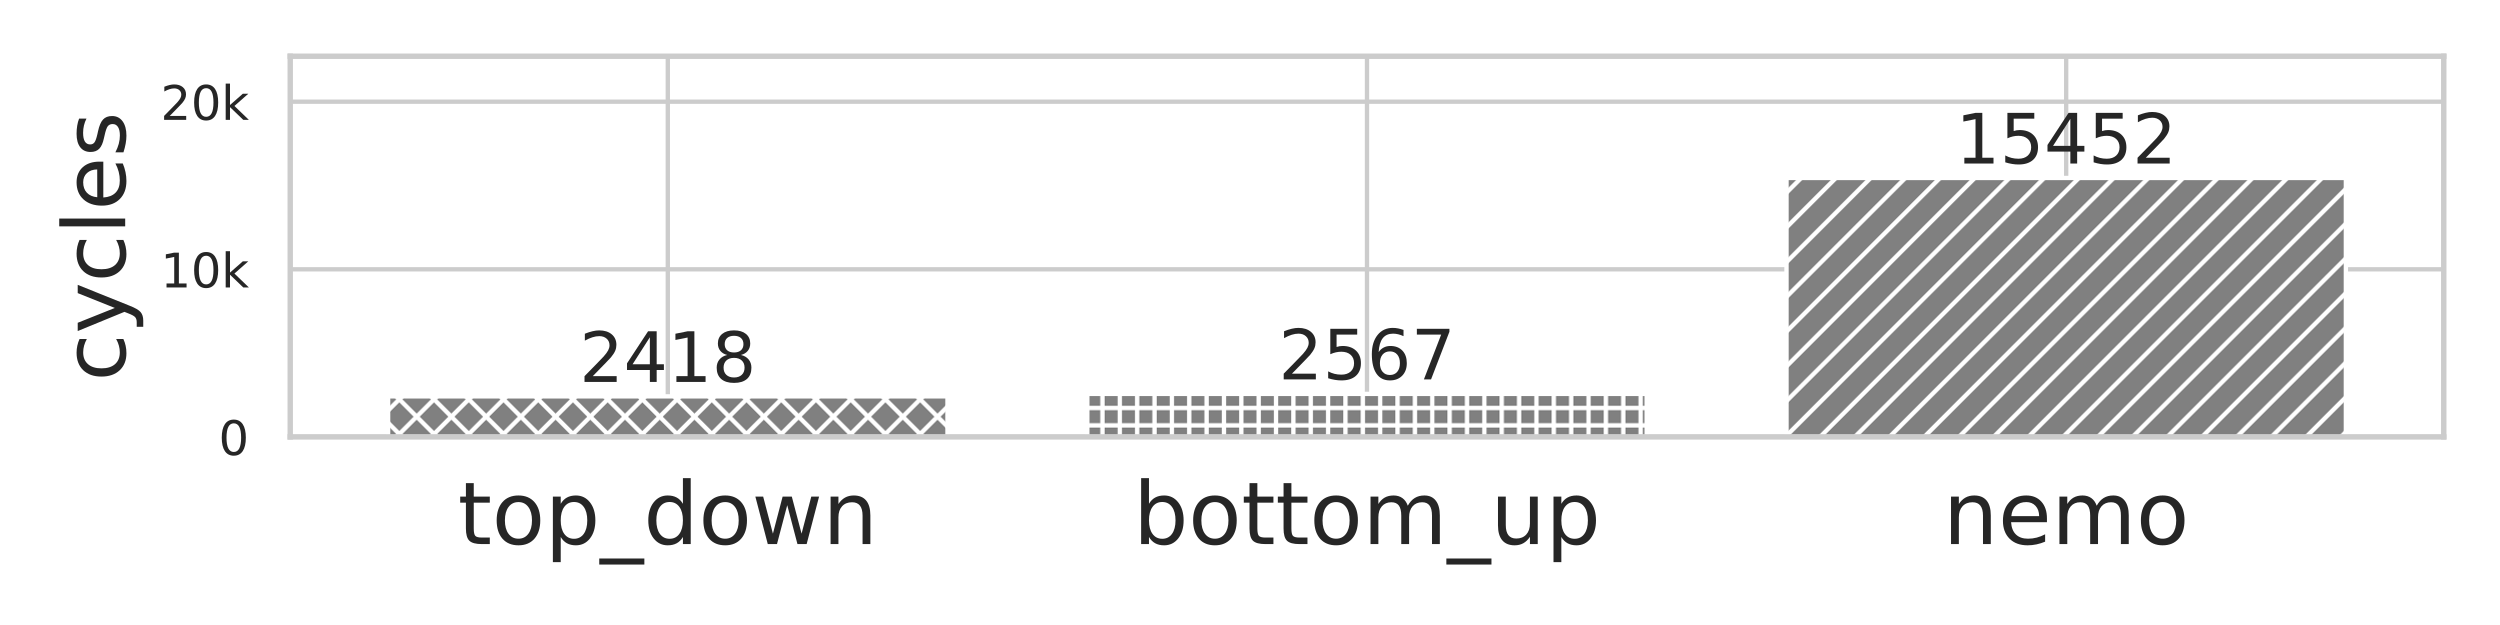
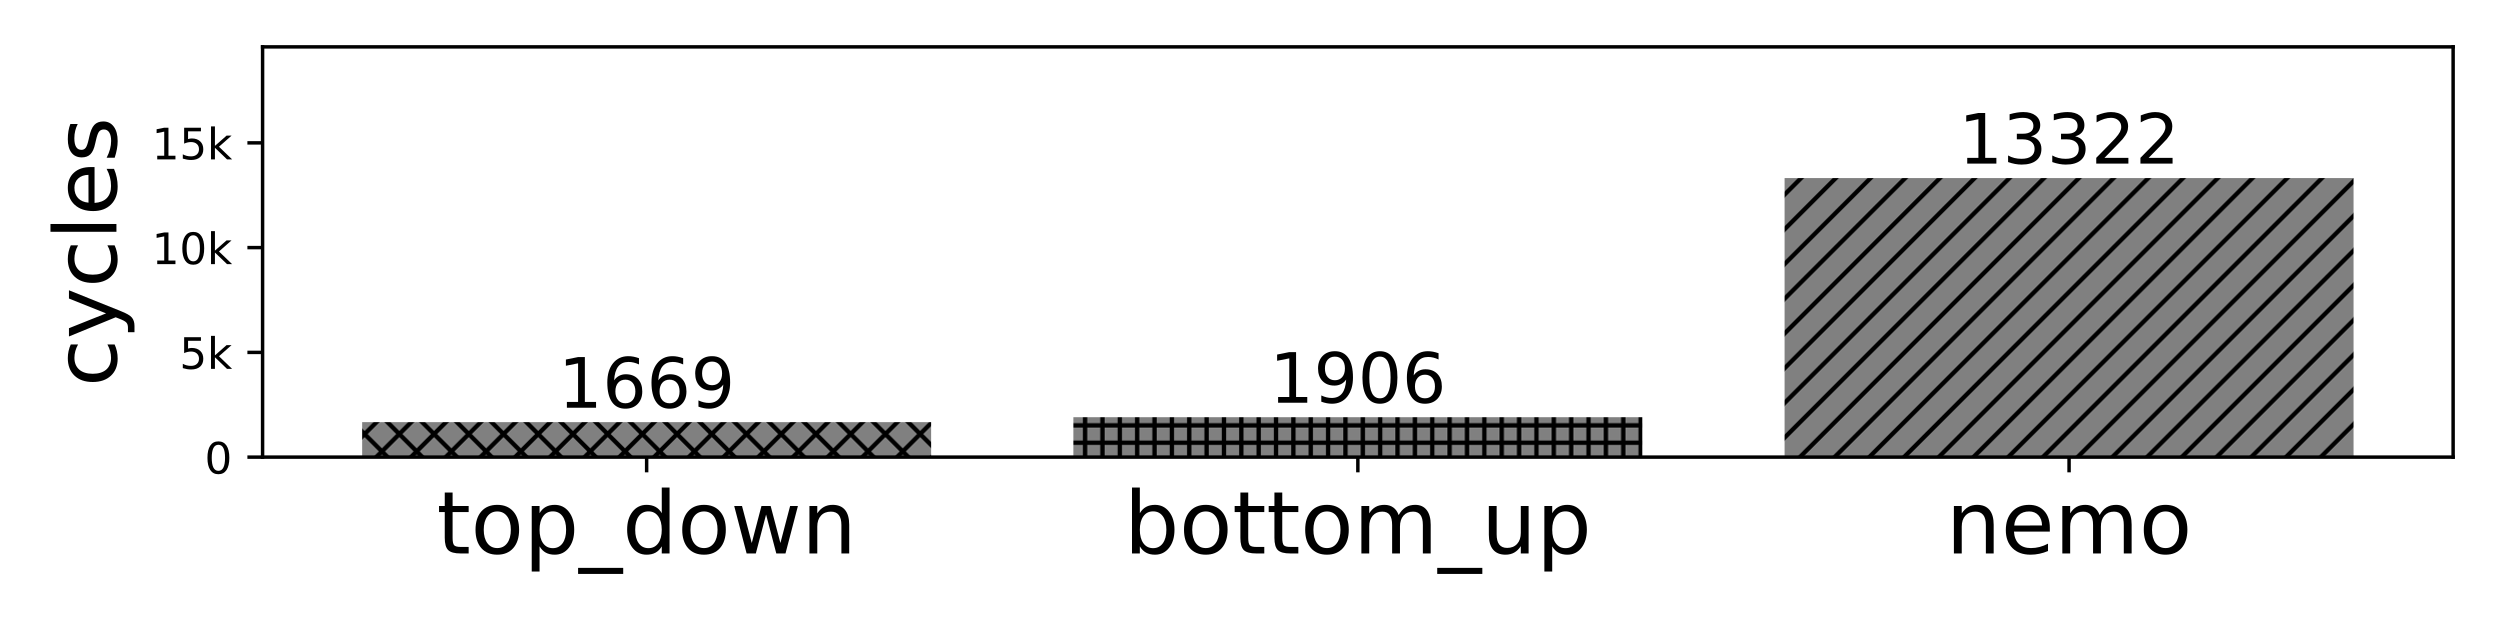
<svg xmlns="http://www.w3.org/2000/svg" xmlns:xlink="http://www.w3.org/1999/xlink" width="576pt" height="144pt" viewBox="0 0 576 144" version="1.1">
  <defs>
    <style type="text/css">*{stroke-linejoin: round; stroke-linecap: butt}</style>
  </defs>
  <g id="figure_1">
    <g id="patch_1">
      <path d="M 0 144  L 576 144  L 576 0  L 0 0  z " style="fill: #ffffff" />
    </g>
    <g id="axes_1">
      <g id="patch_2">
-         <path d="M 66.87 100.66  L 563.04 100.66  L 563.04 12.96  L 66.87 12.96  z " style="fill: #ffffff" />
+         <path d="M 60.5 105.32  L 565.2 105.32  L 565.2 10.8  L 60.5 10.8  z " style="fill: #ffffff" />
+       </g>
+       <g id="patch_3">
+         <path d="M 83.441 105.32  L 214.532 105.32  L 214.532 97.264  L 83.441 97.264  z " clip-path="url(#pf0db7ee547)" style="fill: url(#h18d0859158)" />
+       </g>
+       <g id="patch_4">
+         <path d="M 247.305 105.32  L 378.395 105.32  L 378.395 96.12  L 247.305 96.12  z " clip-path="url(#pf0db7ee547)" style="fill: url(#hfff150d87a)" />
+       </g>
+       <g id="patch_5">
+         <path d="M 411.168 105.32  L 542.259 105.32  L 542.259 41.021  L 411.168 41.021  z " clip-path="url(#pf0db7ee547)" style="fill: url(#h7fda47ec4d)" />
      </g>
      <g id="matplotlib.axis_1">
        <g id="xtick_1">
          <g id="line2d_1">
-             <path d="M 153.861 100.66  L 153.861 12.96  " clip-path="url(#pee67d62924)" style="fill: none; stroke: #cccccc; stroke-linecap: round" />
+             <defs>
+               <path id="m90ba5de376" d="M 0 0  L 0 3.5  " style="stroke: #000000; stroke-width: 0.8" />
+             </defs>
+             <g>
+               <use xlink:href="#m90ba5de376" x="148.986" y="105.32" style="stroke: #000000; stroke-width: 0.8" />
+             </g>
          </g>
          <g id="text_1">
-             <g style="fill: #262626" transform="translate(105.4905 125.3569) scale(0.2 -0.2)">
+             <g transform="translate(100.6161 127.5169) scale(0.2 -0.2)">
              <defs>
                <path id="DejaVuSans-74" d="M 1172 4494  L 1172 3500  L 2356 3500  L 2356 3053  L 1172 3053  L 1172 1153  Q 1172 725 1289 603  Q 1406 481 1766 481  L 2356 481  L 2356 0  L 1766 0  Q 1100 0 847 248  Q 594 497 594 1153  L 594 3053  L 172 3053  L 172 3500  L 594 3500  L 594 4494  L 1172 4494  z " transform="scale(0.015625)" />
                <path id="DejaVuSans-6f" d="M 1959 3097  Q 1497 3097 1228 2736  Q 959 2375 959 1747  Q 959 1119 1226 758  Q 1494 397 1959 397  Q 2419 397 2687 759  Q 2956 1122 2956 1747  Q 2956 2369 2687 2733  Q 2419 3097 1959 3097  z M 1959 3584  Q 2709 3584 3137 3096  Q 3566 2609 3566 1747  Q 3566 888 3137 398  Q 2709 -91 1959 -91  Q 1206 -91 779 398  Q 353 888 353 1747  Q 353 2609 779 3096  Q 1206 3584 1959 3584  z " transform="scale(0.015625)" />
                <path id="DejaVuSans-70" d="M 1159 525  L 1159 -1331  L 581 -1331  L 581 3500  L 1159 3500  L 1159 2969  Q 1341 3281 1617 3432  Q 1894 3584 2278 3584  Q 2916 3584 3314 3078  Q 3713 2572 3713 1747  Q 3713 922 3314 415  Q 2916 -91 2278 -91  Q 1894 -91 1617 61  Q 1341 213 1159 525  z M 3116 1747  Q 3116 2381 2855 2742  Q 2594 3103 2138 3103  Q 1681 3103 1420 2742  Q 1159 2381 1159 1747  Q 1159 1113 1420 752  Q 1681 391 2138 391  Q 2594 391 2855 752  Q 3116 1113 3116 1747  z " transform="scale(0.015625)" />
                <path id="DejaVuSans-5f" d="M 3263 -1063  L 3263 -1509  L -63 -1509  L -63 -1063  L 3263 -1063  z " transform="scale(0.015625)" />
                <path id="DejaVuSans-64" d="M 2906 2969  L 2906 4863  L 3481 4863  L 3481 0  L 2906 0  L 2906 525  Q 2725 213 2448 61  Q 2172 -91 1784 -91  Q 1150 -91 751 415  Q 353 922 353 1747  Q 353 2572 751 3078  Q 1150 3584 1784 3584  Q 2172 3584 2448 3432  Q 2725 3281 2906 2969  z M 947 1747  Q 947 1113 1208 752  Q 1469 391 1925 391  Q 2381 391 2643 752  Q 2906 1113 2906 1747  Q 2906 2381 2643 2742  Q 2381 3103 1925 3103  Q 1469 3103 1208 2742  Q 947 2381 947 1747  z " transform="scale(0.015625)" />
                <path id="DejaVuSans-77" d="M 269 3500  L 844 3500  L 1563 769  L 2278 3500  L 2956 3500  L 3675 769  L 4391 3500  L 4966 3500  L 4050 0  L 3372 0  L 2619 2869  L 1863 0  L 1184 0  L 269 3500  z " transform="scale(0.015625)" />
                <path id="DejaVuSans-6e" d="M 3513 2113  L 3513 0  L 2938 0  L 2938 2094  Q 2938 2591 2744 2837  Q 2550 3084 2163 3084  Q 1697 3084 1428 2787  Q 1159 2491 1159 1978  L 1159 0  L 581 0  L 581 3500  L 1159 3500  L 1159 2956  Q 1366 3272 1645 3428  Q 1925 3584 2291 3584  Q 2894 3584 3203 3211  Q 3513 2838 3513 2113  z " transform="scale(0.015625)" />
              </defs>
              <use xlink:href="#DejaVuSans-74" />
              <use xlink:href="#DejaVuSans-6f" x="39.209" />
              <use xlink:href="#DejaVuSans-70" x="100.391" />
              <use xlink:href="#DejaVuSans-5f" x="163.867" />
              <use xlink:href="#DejaVuSans-64" x="213.867" />
              <use xlink:href="#DejaVuSans-6f" x="277.344" />
              <use xlink:href="#DejaVuSans-77" x="338.525" />
              <use xlink:href="#DejaVuSans-6e" x="420.312" />
            </g>
          </g>
        </g>
        <g id="xtick_2">
          <g id="line2d_2">
-             <path d="M 314.955 100.66  L 314.955 12.96  " clip-path="url(#pee67d62924)" style="fill: none; stroke: #cccccc; stroke-linecap: round" />
+             <g>
+               <use xlink:href="#m90ba5de376" x="312.85" y="105.32" style="stroke: #000000; stroke-width: 0.8" />
+             </g>
          </g>
          <g id="text_2">
-             <g style="fill: #262626" transform="translate(261.1019 125.3569) scale(0.2 -0.2)">
+             <g transform="translate(258.9969 127.5169) scale(0.2 -0.2)">
              <defs>
                <path id="DejaVuSans-62" d="M 3116 1747  Q 3116 2381 2855 2742  Q 2594 3103 2138 3103  Q 1681 3103 1420 2742  Q 1159 2381 1159 1747  Q 1159 1113 1420 752  Q 1681 391 2138 391  Q 2594 391 2855 752  Q 3116 1113 3116 1747  z M 1159 2969  Q 1341 3281 1617 3432  Q 1894 3584 2278 3584  Q 2916 3584 3314 3078  Q 3713 2572 3713 1747  Q 3713 922 3314 415  Q 2916 -91 2278 -91  Q 1894 -91 1617 61  Q 1341 213 1159 525  L 1159 0  L 581 0  L 581 4863  L 1159 4863  L 1159 2969  z " transform="scale(0.015625)" />
                <path id="DejaVuSans-6d" d="M 3328 2828  Q 3544 3216 3844 3400  Q 4144 3584 4550 3584  Q 5097 3584 5394 3201  Q 5691 2819 5691 2113  L 5691 0  L 5113 0  L 5113 2094  Q 5113 2597 4934 2840  Q 4756 3084 4391 3084  Q 3944 3084 3684 2787  Q 3425 2491 3425 1978  L 3425 0  L 2847 0  L 2847 2094  Q 2847 2600 2669 2842  Q 2491 3084 2119 3084  Q 1678 3084 1418 2786  Q 1159 2488 1159 1978  L 1159 0  L 581 0  L 581 3500  L 1159 3500  L 1159 2956  Q 1356 3278 1631 3431  Q 1906 3584 2284 3584  Q 2666 3584 2933 3390  Q 3200 3197 3328 2828  z " transform="scale(0.015625)" />
                <path id="DejaVuSans-75" d="M 544 1381  L 544 3500  L 1119 3500  L 1119 1403  Q 1119 906 1312 657  Q 1506 409 1894 409  Q 2359 409 2629 706  Q 2900 1003 2900 1516  L 2900 3500  L 3475 3500  L 3475 0  L 2900 0  L 2900 538  Q 2691 219 2414 64  Q 2138 -91 1772 -91  Q 1169 -91 856 284  Q 544 659 544 1381  z M 1991 3584  L 1991 3584  z " transform="scale(0.015625)" />
              </defs>
              <use xlink:href="#DejaVuSans-62" />
              <use xlink:href="#DejaVuSans-6f" x="63.477" />
              <use xlink:href="#DejaVuSans-74" x="124.658" />
              <use xlink:href="#DejaVuSans-74" x="163.867" />
              <use xlink:href="#DejaVuSans-6f" x="203.076" />
              <use xlink:href="#DejaVuSans-6d" x="264.258" />
              <use xlink:href="#DejaVuSans-5f" x="361.67" />
              <use xlink:href="#DejaVuSans-75" x="411.67" />
              <use xlink:href="#DejaVuSans-70" x="475.049" />
            </g>
          </g>
        </g>
        <g id="xtick_3">
          <g id="line2d_3">
-             <path d="M 476.049 100.66  L 476.049 12.96  " clip-path="url(#pee67d62924)" style="fill: none; stroke: #cccccc; stroke-linecap: round" />
+             <g>
+               <use xlink:href="#m90ba5de376" x="476.714" y="105.32" style="stroke: #000000; stroke-width: 0.8" />
+             </g>
          </g>
          <g id="text_3">
-             <g style="fill: #262626" transform="translate(447.6992 125.3569) scale(0.2 -0.2)">
+             <g transform="translate(448.3636 127.5169) scale(0.2 -0.2)">
              <defs>
                <path id="DejaVuSans-65" d="M 3597 1894  L 3597 1613  L 953 1613  Q 991 1019 1311 708  Q 1631 397 2203 397  Q 2534 397 2845 478  Q 3156 559 3463 722  L 3463 178  Q 3153 47 2828 -22  Q 2503 -91 2169 -91  Q 1331 -91 842 396  Q 353 884 353 1716  Q 353 2575 817 3079  Q 1281 3584 2069 3584  Q 2775 3584 3186 3129  Q 3597 2675 3597 1894  z M 3022 2063  Q 3016 2534 2758 2815  Q 2500 3097 2075 3097  Q 1594 3097 1305 2825  Q 1016 2553 972 2059  L 3022 2063  z " transform="scale(0.015625)" />
              </defs>
              <use xlink:href="#DejaVuSans-6e" />
              <use xlink:href="#DejaVuSans-65" x="63.379" />
              <use xlink:href="#DejaVuSans-6d" x="124.902" />
              <use xlink:href="#DejaVuSans-6f" x="222.314" />
            </g>
          </g>
        </g>
      </g>
      <g id="matplotlib.axis_2">
        <g id="ytick_1">
          <g id="line2d_4">
-             <path d="M 66.87 100.66  L 563.04 100.66  " clip-path="url(#pee67d62924)" style="fill: none; stroke: #cccccc; stroke-linecap: round" />
+             <defs>
+               <path id="m4af2b7a1d2" d="M 0 0  L -3.5 0  " style="stroke: #000000; stroke-width: 0.8" />
+             </defs>
+             <g>
+               <use xlink:href="#m4af2b7a1d2" x="60.5" y="105.32" style="stroke: #000000; stroke-width: 0.8" />
+             </g>
          </g>
          <g id="text_4">
-             <g style="fill: #262626" transform="translate(50.37125 104.8391) scale(0.11 -0.11)">
+             <g transform="translate(47.1375 109.1192) scale(0.1 -0.1)">
              <defs>
                <path id="DejaVuSans-30" d="M 2034 4250  Q 1547 4250 1301 3770  Q 1056 3291 1056 2328  Q 1056 1369 1301 889  Q 1547 409 2034 409  Q 2525 409 2770 889  Q 3016 1369 3016 2328  Q 3016 3291 2770 3770  Q 2525 4250 2034 4250  z M 2034 4750  Q 2819 4750 3233 4129  Q 3647 3509 3647 2328  Q 3647 1150 3233 529  Q 2819 -91 2034 -91  Q 1250 -91 836 529  Q 422 1150 422 2328  Q 422 3509 836 4129  Q 1250 4750 2034 4750  z " transform="scale(0.015625)" />
              </defs>
              <use xlink:href="#DejaVuSans-30" />
            </g>
          </g>
        </g>
        <g id="ytick_2">
          <g id="line2d_5">
-             <path d="M 66.87 62.049  L 563.04 62.049  " clip-path="url(#pee67d62924)" style="fill: none; stroke: #cccccc; stroke-linecap: round" />
+             <g>
+               <use xlink:href="#m4af2b7a1d2" x="60.5" y="81.186" style="stroke: #000000; stroke-width: 0.8" />
+             </g>
          </g>
          <g id="text_5">
-             <g style="fill: #262626" transform="translate(37.00281 66.22809) scale(0.11 -0.11)">
+             <g transform="translate(41.34687 84.98556) scale(0.1 -0.1)">
+               <defs>
+                 <path id="DejaVuSans-35" d="M 691 4666  L 3169 4666  L 3169 4134  L 1269 4134  L 1269 2991  Q 1406 3038 1543 3061  Q 1681 3084 1819 3084  Q 2600 3084 3056 2656  Q 3513 2228 3513 1497  Q 3513 744 3044 326  Q 2575 -91 1722 -91  Q 1428 -91 1123 -41  Q 819 9 494 109  L 494 744  Q 775 591 1075 516  Q 1375 441 1709 441  Q 2250 441 2565 725  Q 2881 1009 2881 1497  Q 2881 1984 2565 2268  Q 2250 2553 1709 2553  Q 1456 2553 1204 2497  Q 953 2441 691 2322  L 691 4666  z " transform="scale(0.015625)" />
+                 <path id="DejaVuSans-6b" d="M 581 4863  L 1159 4863  L 1159 1991  L 2875 3500  L 3609 3500  L 1753 1863  L 3688 0  L 2938 0  L 1159 1709  L 1159 0  L 581 0  L 581 4863  z " transform="scale(0.015625)" />
+               </defs>
+               <use xlink:href="#DejaVuSans-35" />
+               <use xlink:href="#DejaVuSans-6b" x="63.623" />
+             </g>
+           </g>
+         </g>
+         <g id="ytick_3">
+           <g id="line2d_6">
+             <g>
+               <use xlink:href="#m4af2b7a1d2" x="60.5" y="57.053" style="stroke: #000000; stroke-width: 0.8" />
+             </g>
+           </g>
+           <g id="text_6">
+             <g transform="translate(34.98438 60.85189) scale(0.1 -0.1)">
              <defs>
                <path id="DejaVuSans-31" d="M 794 531  L 1825 531  L 1825 4091  L 703 3866  L 703 4441  L 1819 4666  L 2450 4666  L 2450 531  L 3481 531  L 3481 0  L 794 0  L 794 531  z " transform="scale(0.015625)" />
-                 <path id="DejaVuSans-6b" d="M 581 4863  L 1159 4863  L 1159 1991  L 2875 3500  L 3609 3500  L 1753 1863  L 3688 0  L 2938 0  L 1159 1709  L 1159 0  L 581 0  L 581 4863  z " transform="scale(0.015625)" />
              </defs>
              <use xlink:href="#DejaVuSans-31" />
              <use xlink:href="#DejaVuSans-30" x="63.623" />
              <use xlink:href="#DejaVuSans-6b" x="127.246" />
            </g>
          </g>
        </g>
-         <g id="ytick_3">
-           <g id="line2d_6">
-             <path d="M 66.87 23.438  L 563.04 23.438  " clip-path="url(#pee67d62924)" style="fill: none; stroke: #cccccc; stroke-linecap: round" />
-           </g>
-           <g id="text_6">
-             <g style="fill: #262626" transform="translate(37.00281 27.61704) scale(0.11 -0.11)">
-               <defs>
-                 <path id="DejaVuSans-32" d="M 1228 531  L 3431 531  L 3431 0  L 469 0  L 469 531  Q 828 903 1448 1529  Q 2069 2156 2228 2338  Q 2531 2678 2651 2914  Q 2772 3150 2772 3378  Q 2772 3750 2511 3984  Q 2250 4219 1831 4219  Q 1534 4219 1204 4116  Q 875 4013 500 3803  L 500 4441  Q 881 4594 1212 4672  Q 1544 4750 1819 4750  Q 2544 4750 2975 4387  Q 3406 4025 3406 3419  Q 3406 3131 3298 2873  Q 3191 2616 2906 2266  Q 2828 2175 2409 1742  Q 1991 1309 1228 531  z " transform="scale(0.015625)" />
-               </defs>
-               <use xlink:href="#DejaVuSans-32" />
-               <use xlink:href="#DejaVuSans-30" x="63.623" />
+         <g id="ytick_4">
+           <g id="line2d_7">
+             <g>
+               <use xlink:href="#m4af2b7a1d2" x="60.5" y="32.919" style="stroke: #000000; stroke-width: 0.8" />
+             </g>
+           </g>
+           <g id="text_7">
+             <g transform="translate(34.98438 36.71823) scale(0.1 -0.1)">
+               <use xlink:href="#DejaVuSans-31" />
+               <use xlink:href="#DejaVuSans-35" x="63.623" />
              <use xlink:href="#DejaVuSans-6b" x="127.246" />
            </g>
          </g>
        </g>
-         <g id="text_7">
-           <g style="fill: #262626" transform="translate(28.84344 87.86625) rotate(-90) scale(0.2 -0.2)">
+         <g id="text_8">
+           <g transform="translate(26.825 89.11625) rotate(-90) scale(0.2 -0.2)">
            <defs>
              <path id="DejaVuSans-63" d="M 3122 3366  L 3122 2828  Q 2878 2963 2633 3030  Q 2388 3097 2138 3097  Q 1578 3097 1268 2742  Q 959 2388 959 1747  Q 959 1106 1268 751  Q 1578 397 2138 397  Q 2388 397 2633 464  Q 2878 531 3122 666  L 3122 134  Q 2881 22 2623 -34  Q 2366 -91 2075 -91  Q 1284 -91 818 406  Q 353 903 353 1747  Q 353 2603 823 3093  Q 1294 3584 2113 3584  Q 2378 3584 2631 3529  Q 2884 3475 3122 3366  z " transform="scale(0.015625)" />
              <path id="DejaVuSans-79" d="M 2059 -325  Q 1816 -950 1584 -1140  Q 1353 -1331 966 -1331  L 506 -1331  L 506 -850  L 844 -850  Q 1081 -850 1212 -737  Q 1344 -625 1503 -206  L 1606 56  L 191 3500  L 800 3500  L 1894 763  L 2988 3500  L 3597 3500  L 2059 -325  z " transform="scale(0.015625)" />
              <path id="DejaVuSans-6c" d="M 603 4863  L 1178 4863  L 1178 0  L 603 0  L 603 4863  z " transform="scale(0.015625)" />
              <path id="DejaVuSans-73" d="M 2834 3397  L 2834 2853  Q 2591 2978 2328 3040  Q 2066 3103 1784 3103  Q 1356 3103 1142 2972  Q 928 2841 928 2578  Q 928 2378 1081 2264  Q 1234 2150 1697 2047  L 1894 2003  Q 2506 1872 2764 1633  Q 3022 1394 3022 966  Q 3022 478 2636 193  Q 2250 -91 1575 -91  Q 1294 -91 989 -36  Q 684 19 347 128  L 347 722  Q 666 556 975 473  Q 1284 391 1588 391  Q 1994 391 2212 530  Q 2431 669 2431 922  Q 2431 1156 2273 1281  Q 2116 1406 1581 1522  L 1381 1569  Q 847 1681 609 1914  Q 372 2147 372 2553  Q 372 3047 722 3315  Q 1072 3584 1716 3584  Q 2034 3584 2315 3537  Q 2597 3491 2834 3397  z " transform="scale(0.015625)" />
            </defs>
            <use xlink:href="#DejaVuSans-63" />
            <use xlink:href="#DejaVuSans-79" x="54.98" />
            <use xlink:href="#DejaVuSans-63" x="114.16" />
            <use xlink:href="#DejaVuSans-6c" x="169.141" />
            <use xlink:href="#DejaVuSans-65" x="196.924" />
            <use xlink:href="#DejaVuSans-73" x="258.447" />
          </g>
        </g>
      </g>
-       <g id="patch_3">
-         <path d="M 89.423 100.66  L 218.299 100.66  L 218.299 91.322  L 89.423 91.322  z " clip-path="url(#pee67d62924)" style="fill: url(#h23ddb8d9ce); stroke: #ffffff; stroke-linejoin: miter" />
-       </g>
-       <g id="patch_4">
-         <path d="M 250.517 100.66  L 379.393 100.66  L 379.393 90.749  L 250.517 90.749  z " clip-path="url(#pee67d62924)" style="fill: url(#h0845ede7c0); stroke: #ffffff; stroke-linejoin: miter" />
-       </g>
-       <g id="patch_5">
-         <path d="M 411.611 100.66  L 540.487 100.66  L 540.487 41  L 411.611 41  z " clip-path="url(#pee67d62924)" style="fill: url(#h25366801fb); stroke: #ffffff; stroke-linejoin: miter" />
-       </g>
      <g id="patch_6">
-         <path d="M 66.87 100.66  L 66.87 12.96  " style="fill: none; stroke: #cccccc; stroke-width: 1.25; stroke-linejoin: miter; stroke-linecap: square" />
+         <path d="M 60.5 105.32  L 60.5 10.8  " style="fill: none; stroke: #000000; stroke-width: 0.8; stroke-linejoin: miter; stroke-linecap: square" />
      </g>
      <g id="patch_7">
-         <path d="M 563.04 100.66  L 563.04 12.96  " style="fill: none; stroke: #cccccc; stroke-width: 1.25; stroke-linejoin: miter; stroke-linecap: square" />
+         <path d="M 565.2 105.32  L 565.2 10.8  " style="fill: none; stroke: #000000; stroke-width: 0.8; stroke-linejoin: miter; stroke-linecap: square" />
      </g>
      <g id="patch_8">
-         <path d="M 66.87 100.66  L 563.04 100.66  " style="fill: none; stroke: #cccccc; stroke-width: 1.25; stroke-linejoin: miter; stroke-linecap: square" />
+         <path d="M 60.5 105.32  L 565.2 105.32  " style="fill: none; stroke: #000000; stroke-width: 0.8; stroke-linejoin: miter; stroke-linecap: square" />
      </g>
      <g id="patch_9">
-         <path d="M 66.87 12.96  L 563.04 12.96  " style="fill: none; stroke: #cccccc; stroke-width: 1.25; stroke-linejoin: miter; stroke-linecap: square" />
-       </g>
-       <g id="text_8">
-         <g style="fill: #262626" transform="translate(133.5008 87.99442) scale(0.16 -0.16)">
+         <path d="M 60.5 10.8  L 565.2 10.8  " style="fill: none; stroke: #000000; stroke-width: 0.8; stroke-linejoin: miter; stroke-linecap: square" />
+       </g>
+       <g id="text_9">
+         <g transform="translate(128.6264 93.93668) scale(0.16 -0.16)">
          <defs>
-             <path id="DejaVuSans-34" d="M 2419 4116  L 825 1625  L 2419 1625  L 2419 4116  z M 2253 4666  L 3047 4666  L 3047 1625  L 3713 1625  L 3713 1100  L 3047 1100  L 3047 0  L 2419 0  L 2419 1100  L 313 1100  L 313 1709  L 2253 4666  z " transform="scale(0.015625)" />
-             <path id="DejaVuSans-38" d="M 2034 2216  Q 1584 2216 1326 1975  Q 1069 1734 1069 1313  Q 1069 891 1326 650  Q 1584 409 2034 409  Q 2484 409 2743 651  Q 3003 894 3003 1313  Q 3003 1734 2745 1975  Q 2488 2216 2034 2216  z M 1403 2484  Q 997 2584 770 2862  Q 544 3141 544 3541  Q 544 4100 942 4425  Q 1341 4750 2034 4750  Q 2731 4750 3128 4425  Q 3525 4100 3525 3541  Q 3525 3141 3298 2862  Q 3072 2584 2669 2484  Q 3125 2378 3379 2068  Q 3634 1759 3634 1313  Q 3634 634 3220 271  Q 2806 -91 2034 -91  Q 1263 -91 848 271  Q 434 634 434 1313  Q 434 1759 690 2068  Q 947 2378 1403 2484  z M 1172 3481  Q 1172 3119 1398 2916  Q 1625 2713 2034 2713  Q 2441 2713 2670 2916  Q 2900 3119 2900 3481  Q 2900 3844 2670 4047  Q 2441 4250 2034 4250  Q 1625 4250 1398 4047  Q 1172 3844 1172 3481  z " transform="scale(0.015625)" />
+             <path id="DejaVuSans-36" d="M 2113 2584  Q 1688 2584 1439 2293  Q 1191 2003 1191 1497  Q 1191 994 1439 701  Q 1688 409 2113 409  Q 2538 409 2786 701  Q 3034 994 3034 1497  Q 3034 2003 2786 2293  Q 2538 2584 2113 2584  z M 3366 4563  L 3366 3988  Q 3128 4100 2886 4159  Q 2644 4219 2406 4219  Q 1781 4219 1451 3797  Q 1122 3375 1075 2522  Q 1259 2794 1537 2939  Q 1816 3084 2150 3084  Q 2853 3084 3261 2657  Q 3669 2231 3669 1497  Q 3669 778 3244 343  Q 2819 -91 2113 -91  Q 1303 -91 875 529  Q 447 1150 447 2328  Q 447 3434 972 4092  Q 1497 4750 2381 4750  Q 2619 4750 2861 4703  Q 3103 4656 3366 4563  z " transform="scale(0.015625)" />
+             <path id="DejaVuSans-39" d="M 703 97  L 703 672  Q 941 559 1184 500  Q 1428 441 1663 441  Q 2288 441 2617 861  Q 2947 1281 2994 2138  Q 2813 1869 2534 1725  Q 2256 1581 1919 1581  Q 1219 1581 811 2004  Q 403 2428 403 3163  Q 403 3881 828 4315  Q 1253 4750 1959 4750  Q 2769 4750 3195 4129  Q 3622 3509 3622 2328  Q 3622 1225 3098 567  Q 2575 -91 1691 -91  Q 1453 -91 1209 -44  Q 966 3 703 97  z M 1959 2075  Q 2384 2075 2632 2365  Q 2881 2656 2881 3163  Q 2881 3666 2632 3958  Q 2384 4250 1959 4250  Q 1534 4250 1286 3958  Q 1038 3666 1038 3163  Q 1038 2656 1286 2365  Q 1534 2075 1959 2075  z " transform="scale(0.015625)" />
          </defs>
-           <use xlink:href="#DejaVuSans-32" />
-           <use xlink:href="#DejaVuSans-34" x="63.623" />
-           <use xlink:href="#DejaVuSans-31" x="127.246" />
-           <use xlink:href="#DejaVuSans-38" x="190.869" />
-         </g>
-       </g>
-       <g id="text_9">
-         <g style="fill: #262626" transform="translate(294.595 87.42104) scale(0.16 -0.16)">
+           <use xlink:href="#DejaVuSans-31" />
+           <use xlink:href="#DejaVuSans-36" x="63.623" />
+           <use xlink:href="#DejaVuSans-36" x="127.246" />
+           <use xlink:href="#DejaVuSans-39" x="190.869" />
+         </g>
+       </g>
+       <g id="text_10">
+         <g transform="translate(292.49 92.79275) scale(0.16 -0.16)">
+           <use xlink:href="#DejaVuSans-31" />
+           <use xlink:href="#DejaVuSans-39" x="63.623" />
+           <use xlink:href="#DejaVuSans-30" x="127.246" />
+           <use xlink:href="#DejaVuSans-36" x="190.869" />
+         </g>
+       </g>
+       <g id="text_11">
+         <g transform="translate(451.2636 37.69318) scale(0.16 -0.16)">
          <defs>
-             <path id="DejaVuSans-35" d="M 691 4666  L 3169 4666  L 3169 4134  L 1269 4134  L 1269 2991  Q 1406 3038 1543 3061  Q 1681 3084 1819 3084  Q 2600 3084 3056 2656  Q 3513 2228 3513 1497  Q 3513 744 3044 326  Q 2575 -91 1722 -91  Q 1428 -91 1123 -41  Q 819 9 494 109  L 494 744  Q 775 591 1075 516  Q 1375 441 1709 441  Q 2250 441 2565 725  Q 2881 1009 2881 1497  Q 2881 1984 2565 2268  Q 2250 2553 1709 2553  Q 1456 2553 1204 2497  Q 953 2441 691 2322  L 691 4666  z " transform="scale(0.015625)" />
-             <path id="DejaVuSans-36" d="M 2113 2584  Q 1688 2584 1439 2293  Q 1191 2003 1191 1497  Q 1191 994 1439 701  Q 1688 409 2113 409  Q 2538 409 2786 701  Q 3034 994 3034 1497  Q 3034 2003 2786 2293  Q 2538 2584 2113 2584  z M 3366 4563  L 3366 3988  Q 3128 4100 2886 4159  Q 2644 4219 2406 4219  Q 1781 4219 1451 3797  Q 1122 3375 1075 2522  Q 1259 2794 1537 2939  Q 1816 3084 2150 3084  Q 2853 3084 3261 2657  Q 3669 2231 3669 1497  Q 3669 778 3244 343  Q 2819 -91 2113 -91  Q 1303 -91 875 529  Q 447 1150 447 2328  Q 447 3434 972 4092  Q 1497 4750 2381 4750  Q 2619 4750 2861 4703  Q 3103 4656 3366 4563  z " transform="scale(0.015625)" />
-             <path id="DejaVuSans-37" d="M 525 4666  L 3525 4666  L 3525 4397  L 1831 0  L 1172 0  L 2766 4134  L 525 4134  L 525 4666  z " transform="scale(0.015625)" />
+             <path id="DejaVuSans-33" d="M 2597 2516  Q 3050 2419 3304 2112  Q 3559 1806 3559 1356  Q 3559 666 3084 287  Q 2609 -91 1734 -91  Q 1441 -91 1130 -33  Q 819 25 488 141  L 488 750  Q 750 597 1062 519  Q 1375 441 1716 441  Q 2309 441 2620 675  Q 2931 909 2931 1356  Q 2931 1769 2642 2001  Q 2353 2234 1838 2234  L 1294 2234  L 1294 2753  L 1863 2753  Q 2328 2753 2575 2939  Q 2822 3125 2822 3475  Q 2822 3834 2567 4026  Q 2313 4219 1838 4219  Q 1578 4219 1281 4162  Q 984 4106 628 3988  L 628 4550  Q 988 4650 1302 4700  Q 1616 4750 1894 4750  Q 2613 4750 3031 4423  Q 3450 4097 3450 3541  Q 3450 3153 3228 2886  Q 3006 2619 2597 2516  z " transform="scale(0.015625)" />
+             <path id="DejaVuSans-32" d="M 1228 531  L 3431 531  L 3431 0  L 469 0  L 469 531  Q 828 903 1448 1529  Q 2069 2156 2228 2338  Q 2531 2678 2651 2914  Q 2772 3150 2772 3378  Q 2772 3750 2511 3984  Q 2250 4219 1831 4219  Q 1534 4219 1204 4116  Q 875 4013 500 3803  L 500 4441  Q 881 4594 1212 4672  Q 1544 4750 1819 4750  Q 2544 4750 2975 4387  Q 3406 4025 3406 3419  Q 3406 3131 3298 2873  Q 3191 2616 2906 2266  Q 2828 2175 2409 1742  Q 1991 1309 1228 531  z " transform="scale(0.015625)" />
          </defs>
-           <use xlink:href="#DejaVuSans-32" />
-           <use xlink:href="#DejaVuSans-35" x="63.623" />
-           <use xlink:href="#DejaVuSans-36" x="127.246" />
-           <use xlink:href="#DejaVuSans-37" x="190.869" />
-         </g>
-       </g>
-       <g id="text_10">
-         <g style="fill: #262626" transform="translate(450.5992 37.67264) scale(0.16 -0.16)">
          <use xlink:href="#DejaVuSans-31" />
-           <use xlink:href="#DejaVuSans-35" x="63.623" />
-           <use xlink:href="#DejaVuSans-34" x="127.246" />
-           <use xlink:href="#DejaVuSans-35" x="190.869" />
+           <use xlink:href="#DejaVuSans-33" x="63.623" />
+           <use xlink:href="#DejaVuSans-33" x="127.246" />
+           <use xlink:href="#DejaVuSans-32" x="190.869" />
          <use xlink:href="#DejaVuSans-32" x="254.492" />
        </g>
      </g>
    </g>
  </g>
  <defs>
-     <clipPath id="pee67d62924">
-       <rect x="66.87" y="12.96" width="496.17" height="87.7" />
+     <clipPath id="pf0db7ee547">
+       <rect x="60.5" y="10.8" width="504.7" height="94.52" />
    </clipPath>
  </defs>
  <defs>
-     <pattern id="h23ddb8d9ce" patternUnits="userSpaceOnUse" x="0" y="0" width="72" height="72">
+     <pattern id="h18d0859158" patternUnits="userSpaceOnUse" x="0" y="0" width="72" height="72">
      <rect x="0" y="0" width="73" height="73" fill="#808080" />
-       <path d="M -36 36  L 36 -36  M -32 40  L 40 -32  M -28 44  L 44 -28  M -24 48  L 48 -24  M -20 52  L 52 -20  M -16 56  L 56 -16  M -12 60  L 60 -12  M -8 64  L 64 -8  M -4 68  L 68 -4  M 0 72  L 72 0  M 4 76  L 76 4  M 8 80  L 80 8  M 12 84  L 84 12  M 16 88  L 88 16  M 20 92  L 92 20  M 24 96  L 96 24  M 28 100  L 100 28  M 32 104  L 104 32  M 36 108  L 108 36  M -36 36  L 36 108  M -32 32  L 40 104  M -28 28  L 44 100  M -24 24  L 48 96  M -20 20  L 52 92  M -16 16  L 56 88  M -12 12  L 60 84  M -8 8  L 64 80  M -4 4  L 68 76  M 0 0  L 72 72  M 4 -4  L 76 68  M 8 -8  L 80 64  M 12 -12  L 84 60  M 16 -16  L 88 56  M 20 -20  L 92 52  M 24 -24  L 96 48  M 28 -28  L 100 44  M 32 -32  L 104 40  M 36 -36  L 108 36  " style="fill: #ffffff; stroke: #ffffff; stroke-width: 1.0; stroke-linecap: butt; stroke-linejoin: miter" />
+       <path d="M -36 36  L 36 -36  M -32 40  L 40 -32  M -28 44  L 44 -28  M -24 48  L 48 -24  M -20 52  L 52 -20  M -16 56  L 56 -16  M -12 60  L 60 -12  M -8 64  L 64 -8  M -4 68  L 68 -4  M 0 72  L 72 0  M 4 76  L 76 4  M 8 80  L 80 8  M 12 84  L 84 12  M 16 88  L 88 16  M 20 92  L 92 20  M 24 96  L 96 24  M 28 100  L 100 28  M 32 104  L 104 32  M 36 108  L 108 36  M -36 36  L 36 108  M -32 32  L 40 104  M -28 28  L 44 100  M -24 24  L 48 96  M -20 20  L 52 92  M -16 16  L 56 88  M -12 12  L 60 84  M -8 8  L 64 80  M -4 4  L 68 76  M 0 0  L 72 72  M 4 -4  L 76 68  M 8 -8  L 80 64  M 12 -12  L 84 60  M 16 -16  L 88 56  M 20 -20  L 92 52  M 24 -24  L 96 48  M 28 -28  L 100 44  M 32 -32  L 104 40  M 36 -36  L 108 36  " style="fill: #000000; stroke: #000000; stroke-width: 1.0; stroke-linecap: butt; stroke-linejoin: miter" />
    </pattern>
-     <pattern id="h0845ede7c0" patternUnits="userSpaceOnUse" x="0" y="0" width="72" height="72">
+     <pattern id="hfff150d87a" patternUnits="userSpaceOnUse" x="0" y="0" width="72" height="72">
      <rect x="0" y="0" width="73" height="73" fill="#808080" />
-       <path d="M 0 70  L 72 70  M 0 66  L 72 66  M 0 62  L 72 62  M 0 58  L 72 58  M 0 54  L 72 54  M 0 50  L 72 50  M 0 46  L 72 46  M 0 42  L 72 42  M 0 38  L 72 38  M 0 34  L 72 34  M 0 30  L 72 30  M 0 26  L 72 26  M 0 22  L 72 22  M 0 18  L 72 18  M 0 14  L 72 14  M 0 10  L 72 10  M 0 6  L 72 6  M 0 2  L 72 2  M 2 72  L 2 0  M 6 72  L 6 0  M 10 72  L 10 0  M 14 72  L 14 0  M 18 72  L 18 0  M 22 72  L 22 0  M 26 72  L 26 0  M 30 72  L 30 0  M 34 72  L 34 0  M 38 72  L 38 0  M 42 72  L 42 0  M 46 72  L 46 0  M 50 72  L 50 0  M 54 72  L 54 0  M 58 72  L 58 0  M 62 72  L 62 0  M 66 72  L 66 0  M 70 72  L 70 0  " style="fill: #ffffff; stroke: #ffffff; stroke-width: 1.0; stroke-linecap: butt; stroke-linejoin: miter" />
+       <path d="M 0 70  L 72 70  M 0 66  L 72 66  M 0 62  L 72 62  M 0 58  L 72 58  M 0 54  L 72 54  M 0 50  L 72 50  M 0 46  L 72 46  M 0 42  L 72 42  M 0 38  L 72 38  M 0 34  L 72 34  M 0 30  L 72 30  M 0 26  L 72 26  M 0 22  L 72 22  M 0 18  L 72 18  M 0 14  L 72 14  M 0 10  L 72 10  M 0 6  L 72 6  M 0 2  L 72 2  M 2 72  L 2 0  M 6 72  L 6 0  M 10 72  L 10 0  M 14 72  L 14 0  M 18 72  L 18 0  M 22 72  L 22 0  M 26 72  L 26 0  M 30 72  L 30 0  M 34 72  L 34 0  M 38 72  L 38 0  M 42 72  L 42 0  M 46 72  L 46 0  M 50 72  L 50 0  M 54 72  L 54 0  M 58 72  L 58 0  M 62 72  L 62 0  M 66 72  L 66 0  M 70 72  L 70 0  " style="fill: #000000; stroke: #000000; stroke-width: 1.0; stroke-linecap: butt; stroke-linejoin: miter" />
    </pattern>
-     <pattern id="h25366801fb" patternUnits="userSpaceOnUse" x="0" y="0" width="72" height="72">
+     <pattern id="h7fda47ec4d" patternUnits="userSpaceOnUse" x="0" y="0" width="72" height="72">
      <rect x="0" y="0" width="73" height="73" fill="#808080" />
-       <path d="M -36 36  L 36 -36  M -32 40  L 40 -32  M -28 44  L 44 -28  M -24 48  L 48 -24  M -20 52  L 52 -20  M -16 56  L 56 -16  M -12 60  L 60 -12  M -8 64  L 64 -8  M -4 68  L 68 -4  M 0 72  L 72 0  M 4 76  L 76 4  M 8 80  L 80 8  M 12 84  L 84 12  M 16 88  L 88 16  M 20 92  L 92 20  M 24 96  L 96 24  M 28 100  L 100 28  M 32 104  L 104 32  M 36 108  L 108 36  " style="fill: #ffffff; stroke: #ffffff; stroke-width: 1.0; stroke-linecap: butt; stroke-linejoin: miter" />
+       <path d="M -36 36  L 36 -36  M -32 40  L 40 -32  M -28 44  L 44 -28  M -24 48  L 48 -24  M -20 52  L 52 -20  M -16 56  L 56 -16  M -12 60  L 60 -12  M -8 64  L 64 -8  M -4 68  L 68 -4  M 0 72  L 72 0  M 4 76  L 76 4  M 8 80  L 80 8  M 12 84  L 84 12  M 16 88  L 88 16  M 20 92  L 92 20  M 24 96  L 96 24  M 28 100  L 100 28  M 32 104  L 104 32  M 36 108  L 108 36  " style="fill: #000000; stroke: #000000; stroke-width: 1.0; stroke-linecap: butt; stroke-linejoin: miter" />
    </pattern>
  </defs>
</svg>
